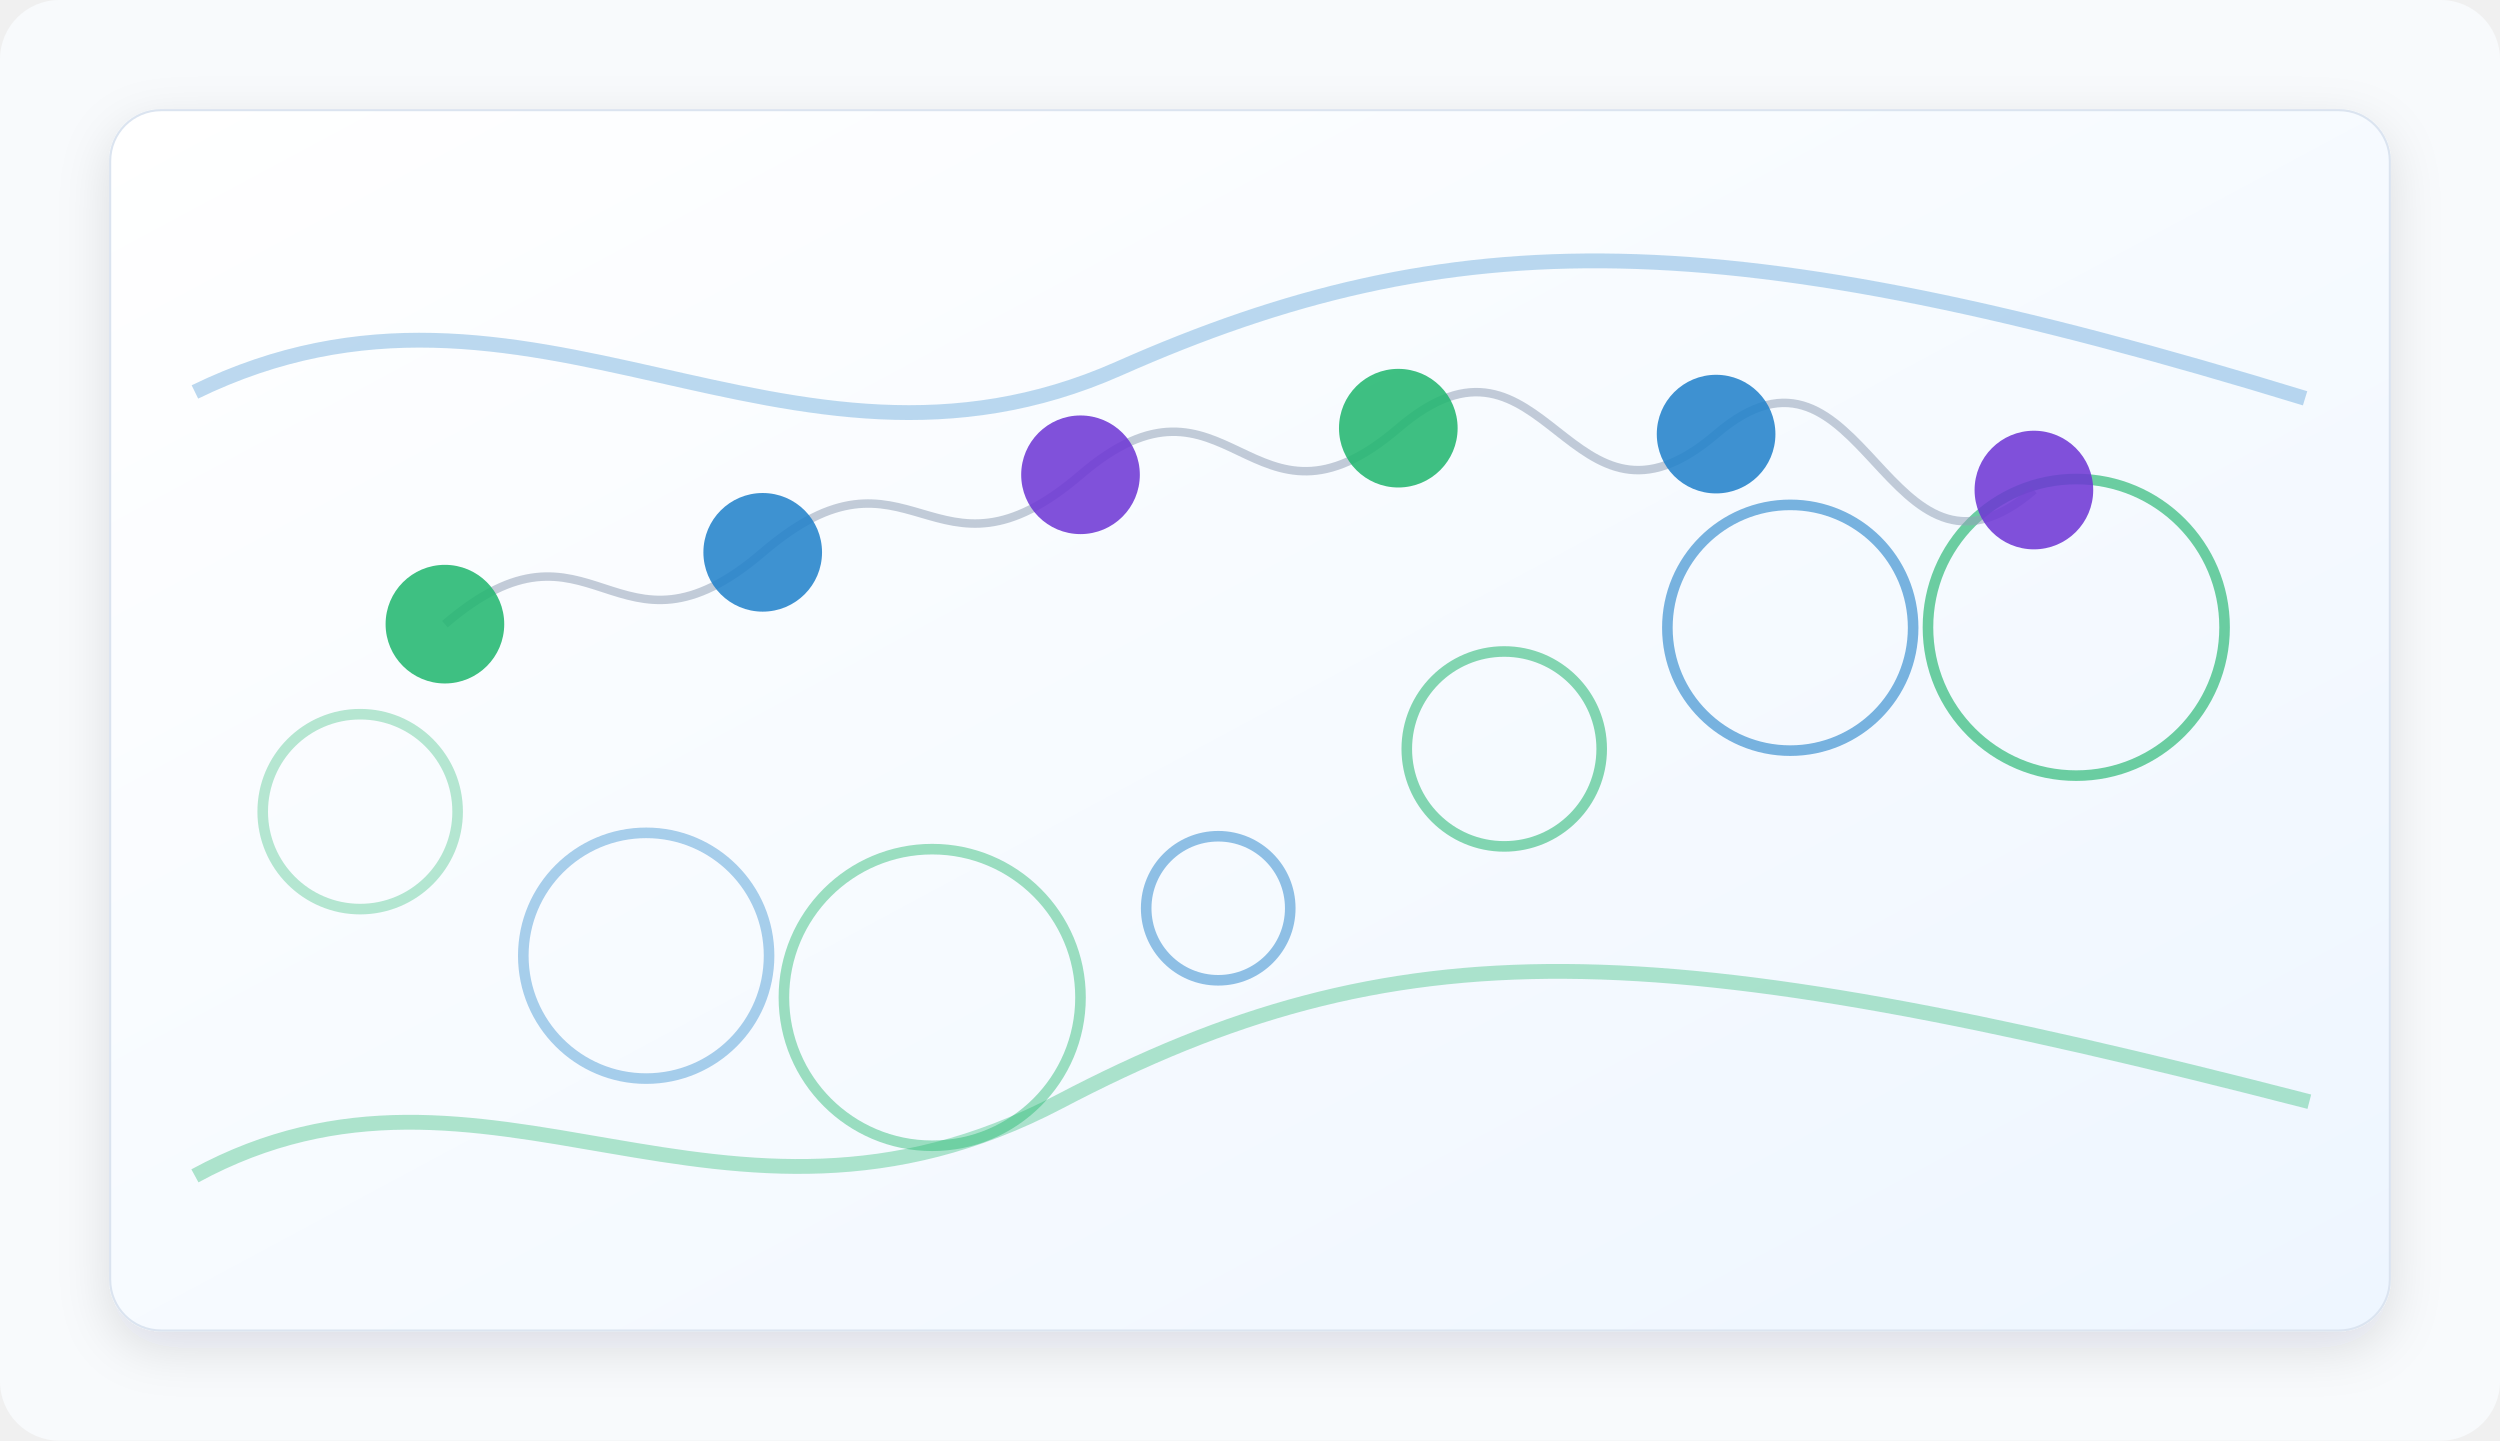
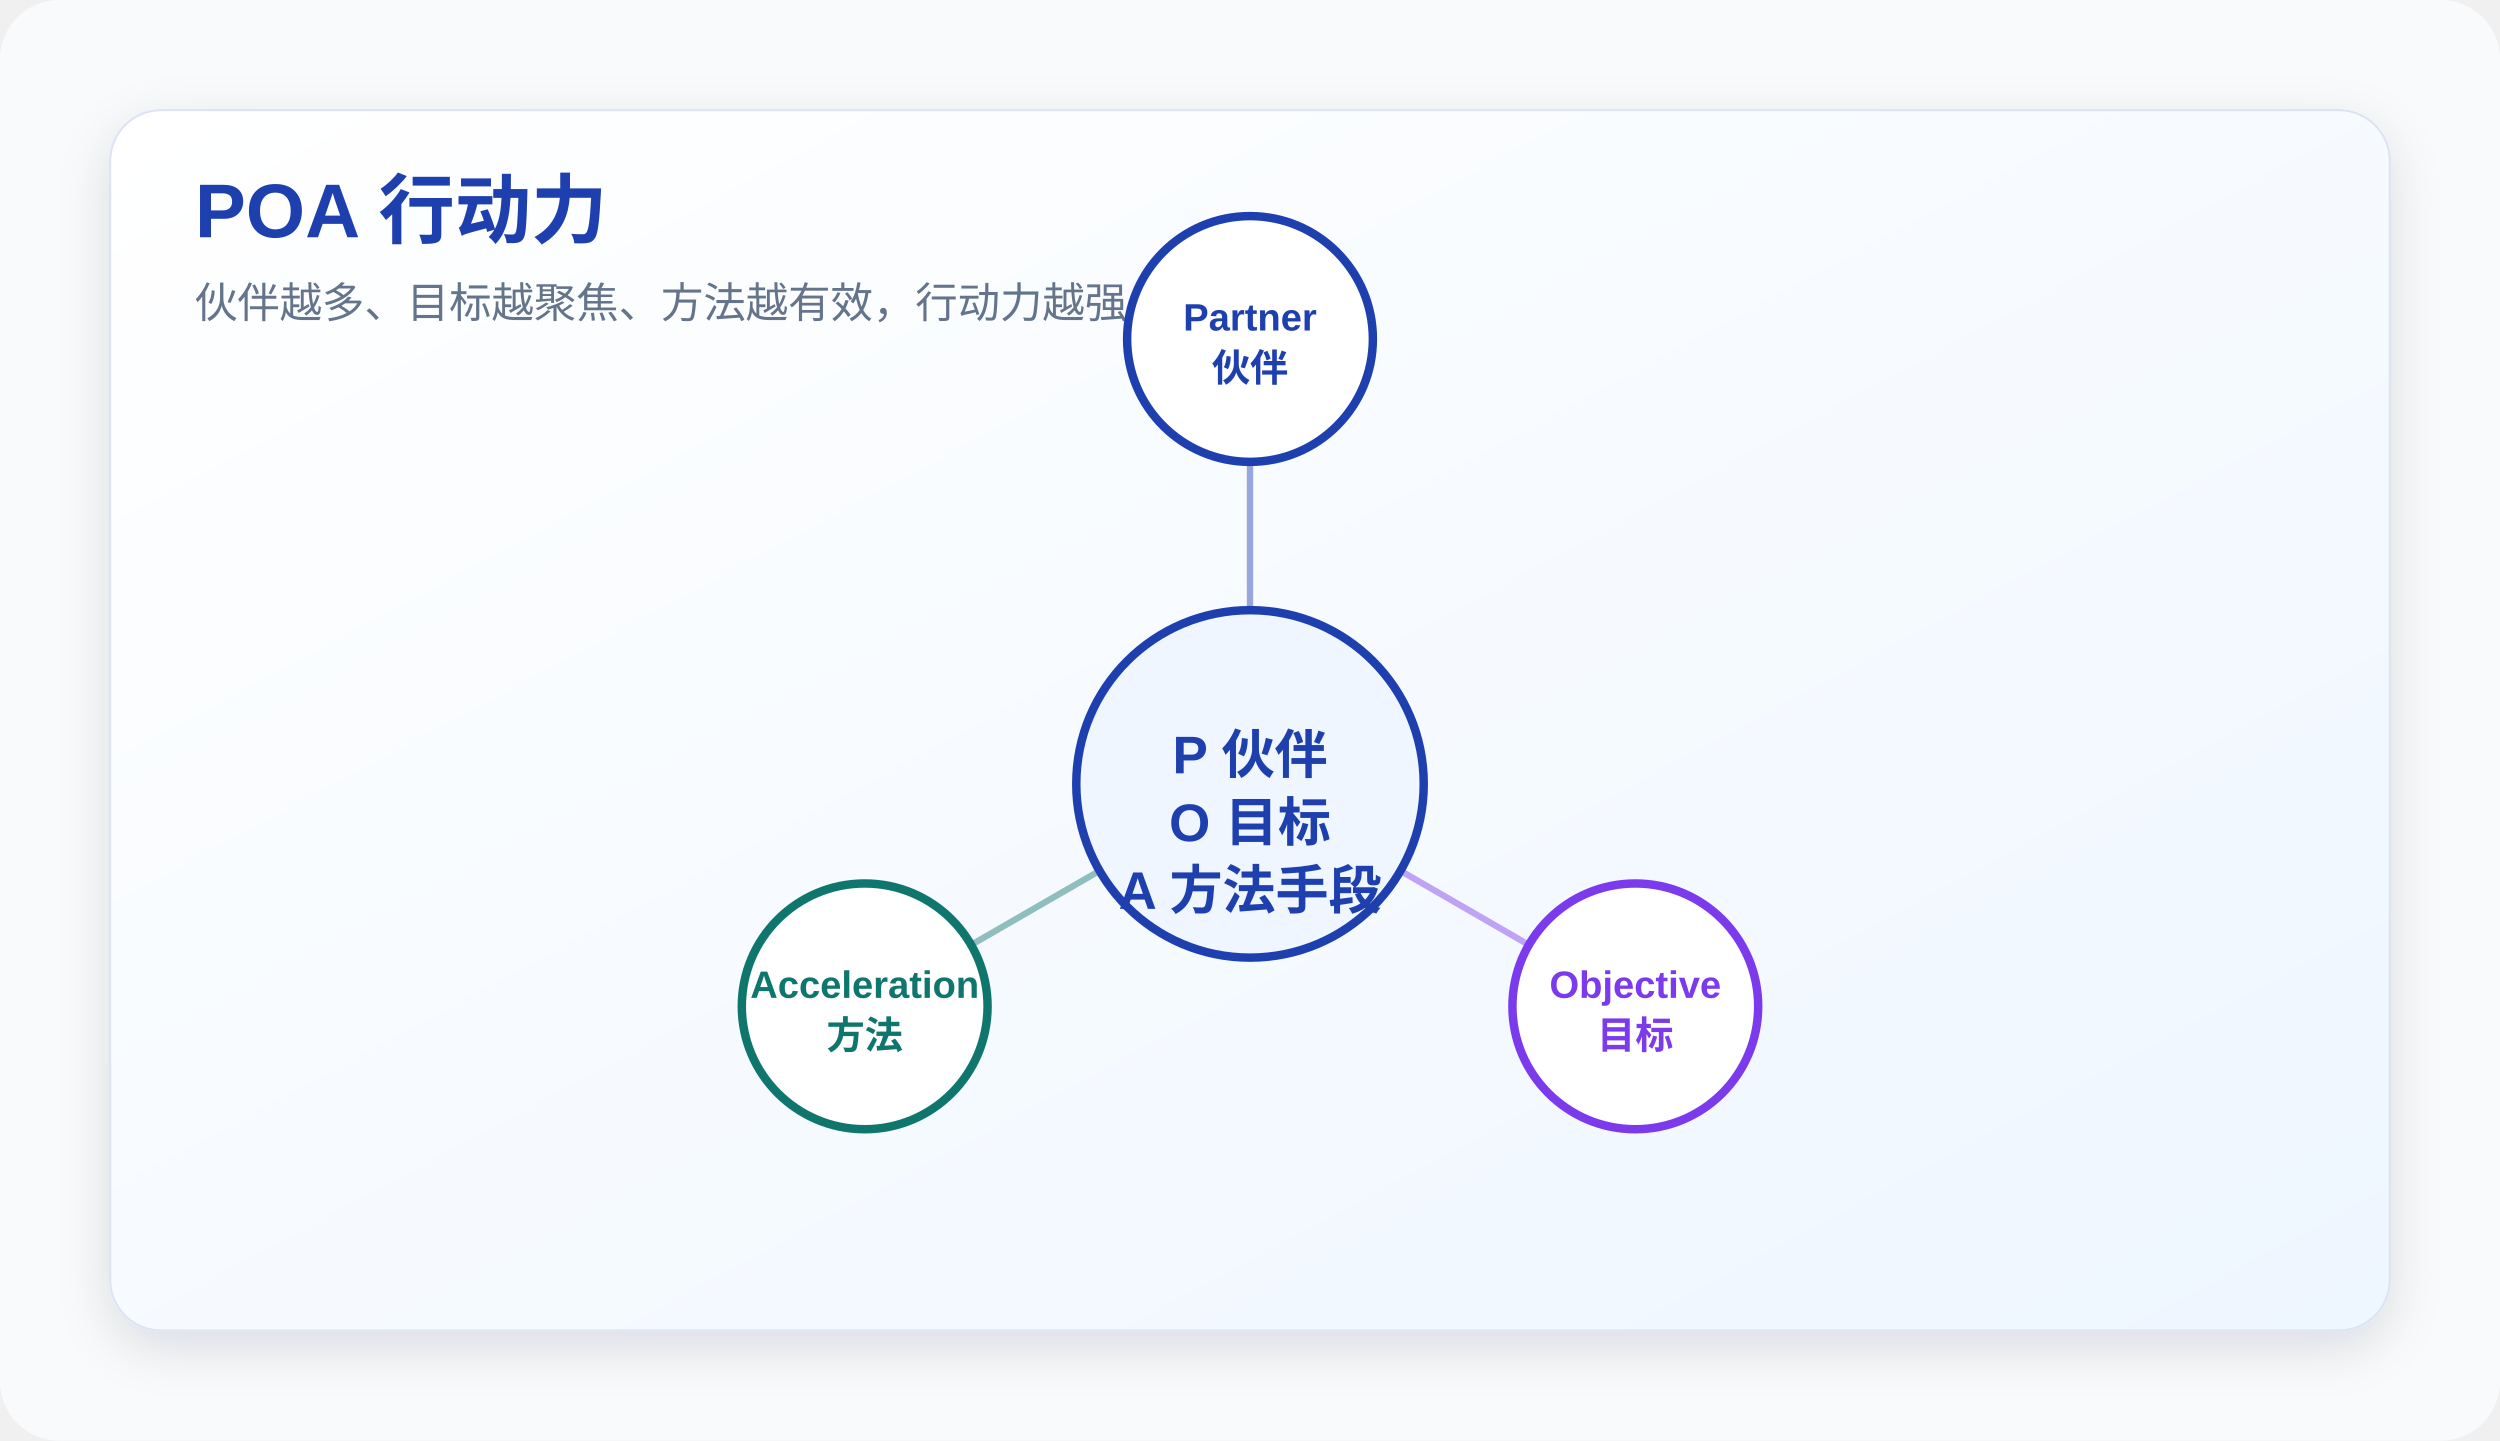
- <svg xmlns="http://www.w3.org/2000/svg" width="1180" height="680" viewBox="0 0 1180 680" role="img" aria-label="第 18 页图片 2">
+ <svg xmlns="http://www.w3.org/2000/svg" width="1180" height="680" viewBox="0 0 1180 680" role="img" aria-label="POA 行动力">
  <defs>
    <linearGradient id="bg" x1="0" y1="0" x2="1" y2="1">
      <stop offset="0" stop-color="#ffffff" />
      <stop offset="1" stop-color="#eef6ff" />
    </linearGradient>
    <filter id="shadow" x="-20%" y="-20%" width="140%" height="140%">
      <feDropShadow dx="0" dy="8" stdDeviation="12" flood-color="#0f172a" flood-opacity="0.12" />
    </filter>
  </defs>
  <rect width="1180" height="680" rx="28" fill="#f8fafc" />
  <rect x="52" y="52" width="1076" height="576" rx="24" fill="url(#bg)" stroke="#dbe4f0" filter="url(#shadow)" />
-   <path d="M92 555 C230 480, 340 604, 500 520 S780 440, 1090 520" fill="none" stroke="hsl(151 70% 42%)" stroke-width="7" opacity="0.35" />
-   <path d="M92 185 C250 108, 370 244, 528 174 S814 104, 1088 188" fill="none" stroke="hsl(206 72% 46%)" stroke-width="7" opacity="0.30" />
-   <circle cx="170.0" cy="383.1" r="46" fill="none" stroke="hsl(151 70% 42%)" stroke-width="5" opacity="0.32" />
-   <circle cx="305.0" cy="451.1" r="58" fill="none" stroke="hsl(206 72% 46%)" stroke-width="5" opacity="0.375" />
-   <circle cx="440.0" cy="470.8" r="70" fill="none" stroke="hsl(151 70% 42%)" stroke-width="5" opacity="0.43" />
-   <circle cx="575.0" cy="428.7" r="34" fill="none" stroke="hsl(206 72% 46%)" stroke-width="5" opacity="0.485" />
-   <circle cx="710.0" cy="353.5" r="46" fill="none" stroke="hsl(151 70% 42%)" stroke-width="5" opacity="0.54" />
-   <circle cx="845.0" cy="296.3" r="58" fill="none" stroke="hsl(206 72% 46%)" stroke-width="5" opacity="0.595" />
-   <circle cx="980.0" cy="296.1" r="70" fill="none" stroke="hsl(151 70% 42%)" stroke-width="5" opacity="0.65" />
-   <path d="M210.0 294.6 C280.0 234.6, 290.0 320.7, 360.0 260.7" fill="none" stroke="#94a3b8" stroke-width="4" opacity="0.55" />
-   <circle cx="210.0" cy="294.6" r="28" fill="hsl(151 70% 42%)" opacity="0.86" />
-   <path d="M360.0 260.7 C430.0 200.7, 440.0 284.1, 510.0 224.1" fill="none" stroke="#94a3b8" stroke-width="4" opacity="0.55" />
-   <circle cx="360.0" cy="260.7" r="28" fill="hsl(206 72% 46%)" opacity="0.86" />
-   <path d="M510.0 224.1 C580.0 164.1, 590.0 262.1, 660.0 202.1" fill="none" stroke="#94a3b8" stroke-width="4" opacity="0.55" />
-   <circle cx="510.0" cy="224.1" r="28" fill="hsl(261 65% 52%)" opacity="0.86" />
-   <path d="M660.0 202.1 C730.0 142.1, 740.0 264.9, 810.0 204.9" fill="none" stroke="#94a3b8" stroke-width="4" opacity="0.55" />
-   <circle cx="660.0" cy="202.1" r="28" fill="hsl(151 70% 42%)" opacity="0.86" />
-   <path d="M810.0 204.9 C880.0 144.9, 890.0 291.3, 960.0 231.3" fill="none" stroke="#94a3b8" stroke-width="4" opacity="0.55" />
-   <circle cx="810.0" cy="204.9" r="28" fill="hsl(206 72% 46%)" opacity="0.86" />
-   <circle cx="960.0" cy="231.3" r="28" fill="hsl(261 65% 52%)" opacity="0.86" />
+   <text x="92" y="112" text-anchor="start" font-family="-apple-system,BlinkMacSystemFont,'Segoe UI','Microsoft YaHei',Arial,sans-serif" font-size="36" font-weight="800" fill="#1e40af">POA 行动力</text>
+   <text x="92" y="150" text-anchor="start" font-family="-apple-system,BlinkMacSystemFont,'Segoe UI','Microsoft YaHei',Arial,sans-serif" font-size="20" font-weight="500" fill="#64748b">伙伴越多、目标越聚焦、方法越有效，行动力越强</text>
+   <path d="M590 370 L590 160" stroke="#1e40af" stroke-width="3" opacity="0.45" />
+   <circle cx="590" cy="160" r="58" fill="#fff" stroke="#1e40af" stroke-width="4" />
+   <text x="590" y="156" text-anchor="middle" font-family="-apple-system,BlinkMacSystemFont,'Segoe UI','Microsoft YaHei',Arial,sans-serif" font-size="18" font-weight="800" fill="#1e40af">Partner</text>
+   <text x="590" y="180" text-anchor="middle" font-family="-apple-system,BlinkMacSystemFont,'Segoe UI','Microsoft YaHei',Arial,sans-serif" font-size="18" font-weight="800" fill="#1e40af">伙伴</text>
+   <path d="M590 370 L771.865 475" stroke="#7c3aed" stroke-width="3" opacity="0.45" />
+   <circle cx="771.865" cy="475" r="58" fill="#fff" stroke="#7c3aed" stroke-width="4" />
+   <text x="771.865" y="471" text-anchor="middle" font-family="-apple-system,BlinkMacSystemFont,'Segoe UI','Microsoft YaHei',Arial,sans-serif" font-size="18" font-weight="800" fill="#7c3aed">Objective</text>
+   <text x="771.865" y="495" text-anchor="middle" font-family="-apple-system,BlinkMacSystemFont,'Segoe UI','Microsoft YaHei',Arial,sans-serif" font-size="18" font-weight="800" fill="#7c3aed">目标</text>
+   <path d="M590 370 L408.135 475" stroke="#0f766e" stroke-width="3" opacity="0.45" />
+   <circle cx="408.135" cy="475" r="58" fill="#fff" stroke="#0f766e" stroke-width="4" />
+   <text x="408.135" y="471" text-anchor="middle" font-family="-apple-system,BlinkMacSystemFont,'Segoe UI','Microsoft YaHei',Arial,sans-serif" font-size="18" font-weight="800" fill="#0f766e">Acceleration</text>
+   <text x="408.135" y="495" text-anchor="middle" font-family="-apple-system,BlinkMacSystemFont,'Segoe UI','Microsoft YaHei',Arial,sans-serif" font-size="18" font-weight="800" fill="#0f766e">方法</text>
+   <circle cx="590" cy="370" r="82" fill="#eff6ff" stroke="#1e40af" stroke-width="4" />
+   <text x="590" y="365" text-anchor="middle" font-family="-apple-system,BlinkMacSystemFont,'Segoe UI','Microsoft YaHei',Arial,sans-serif" font-size="25" font-weight="800" fill="#1e40af">P 伙伴</text>
+   <text x="590" y="397" text-anchor="middle" font-family="-apple-system,BlinkMacSystemFont,'Segoe UI','Microsoft YaHei',Arial,sans-serif" font-size="25" font-weight="800" fill="#1e40af">O 目标</text>
+   <text x="590" y="429" text-anchor="middle" font-family="-apple-system,BlinkMacSystemFont,'Segoe UI','Microsoft YaHei',Arial,sans-serif" font-size="25" font-weight="800" fill="#1e40af">A 方法手段</text>
</svg>
